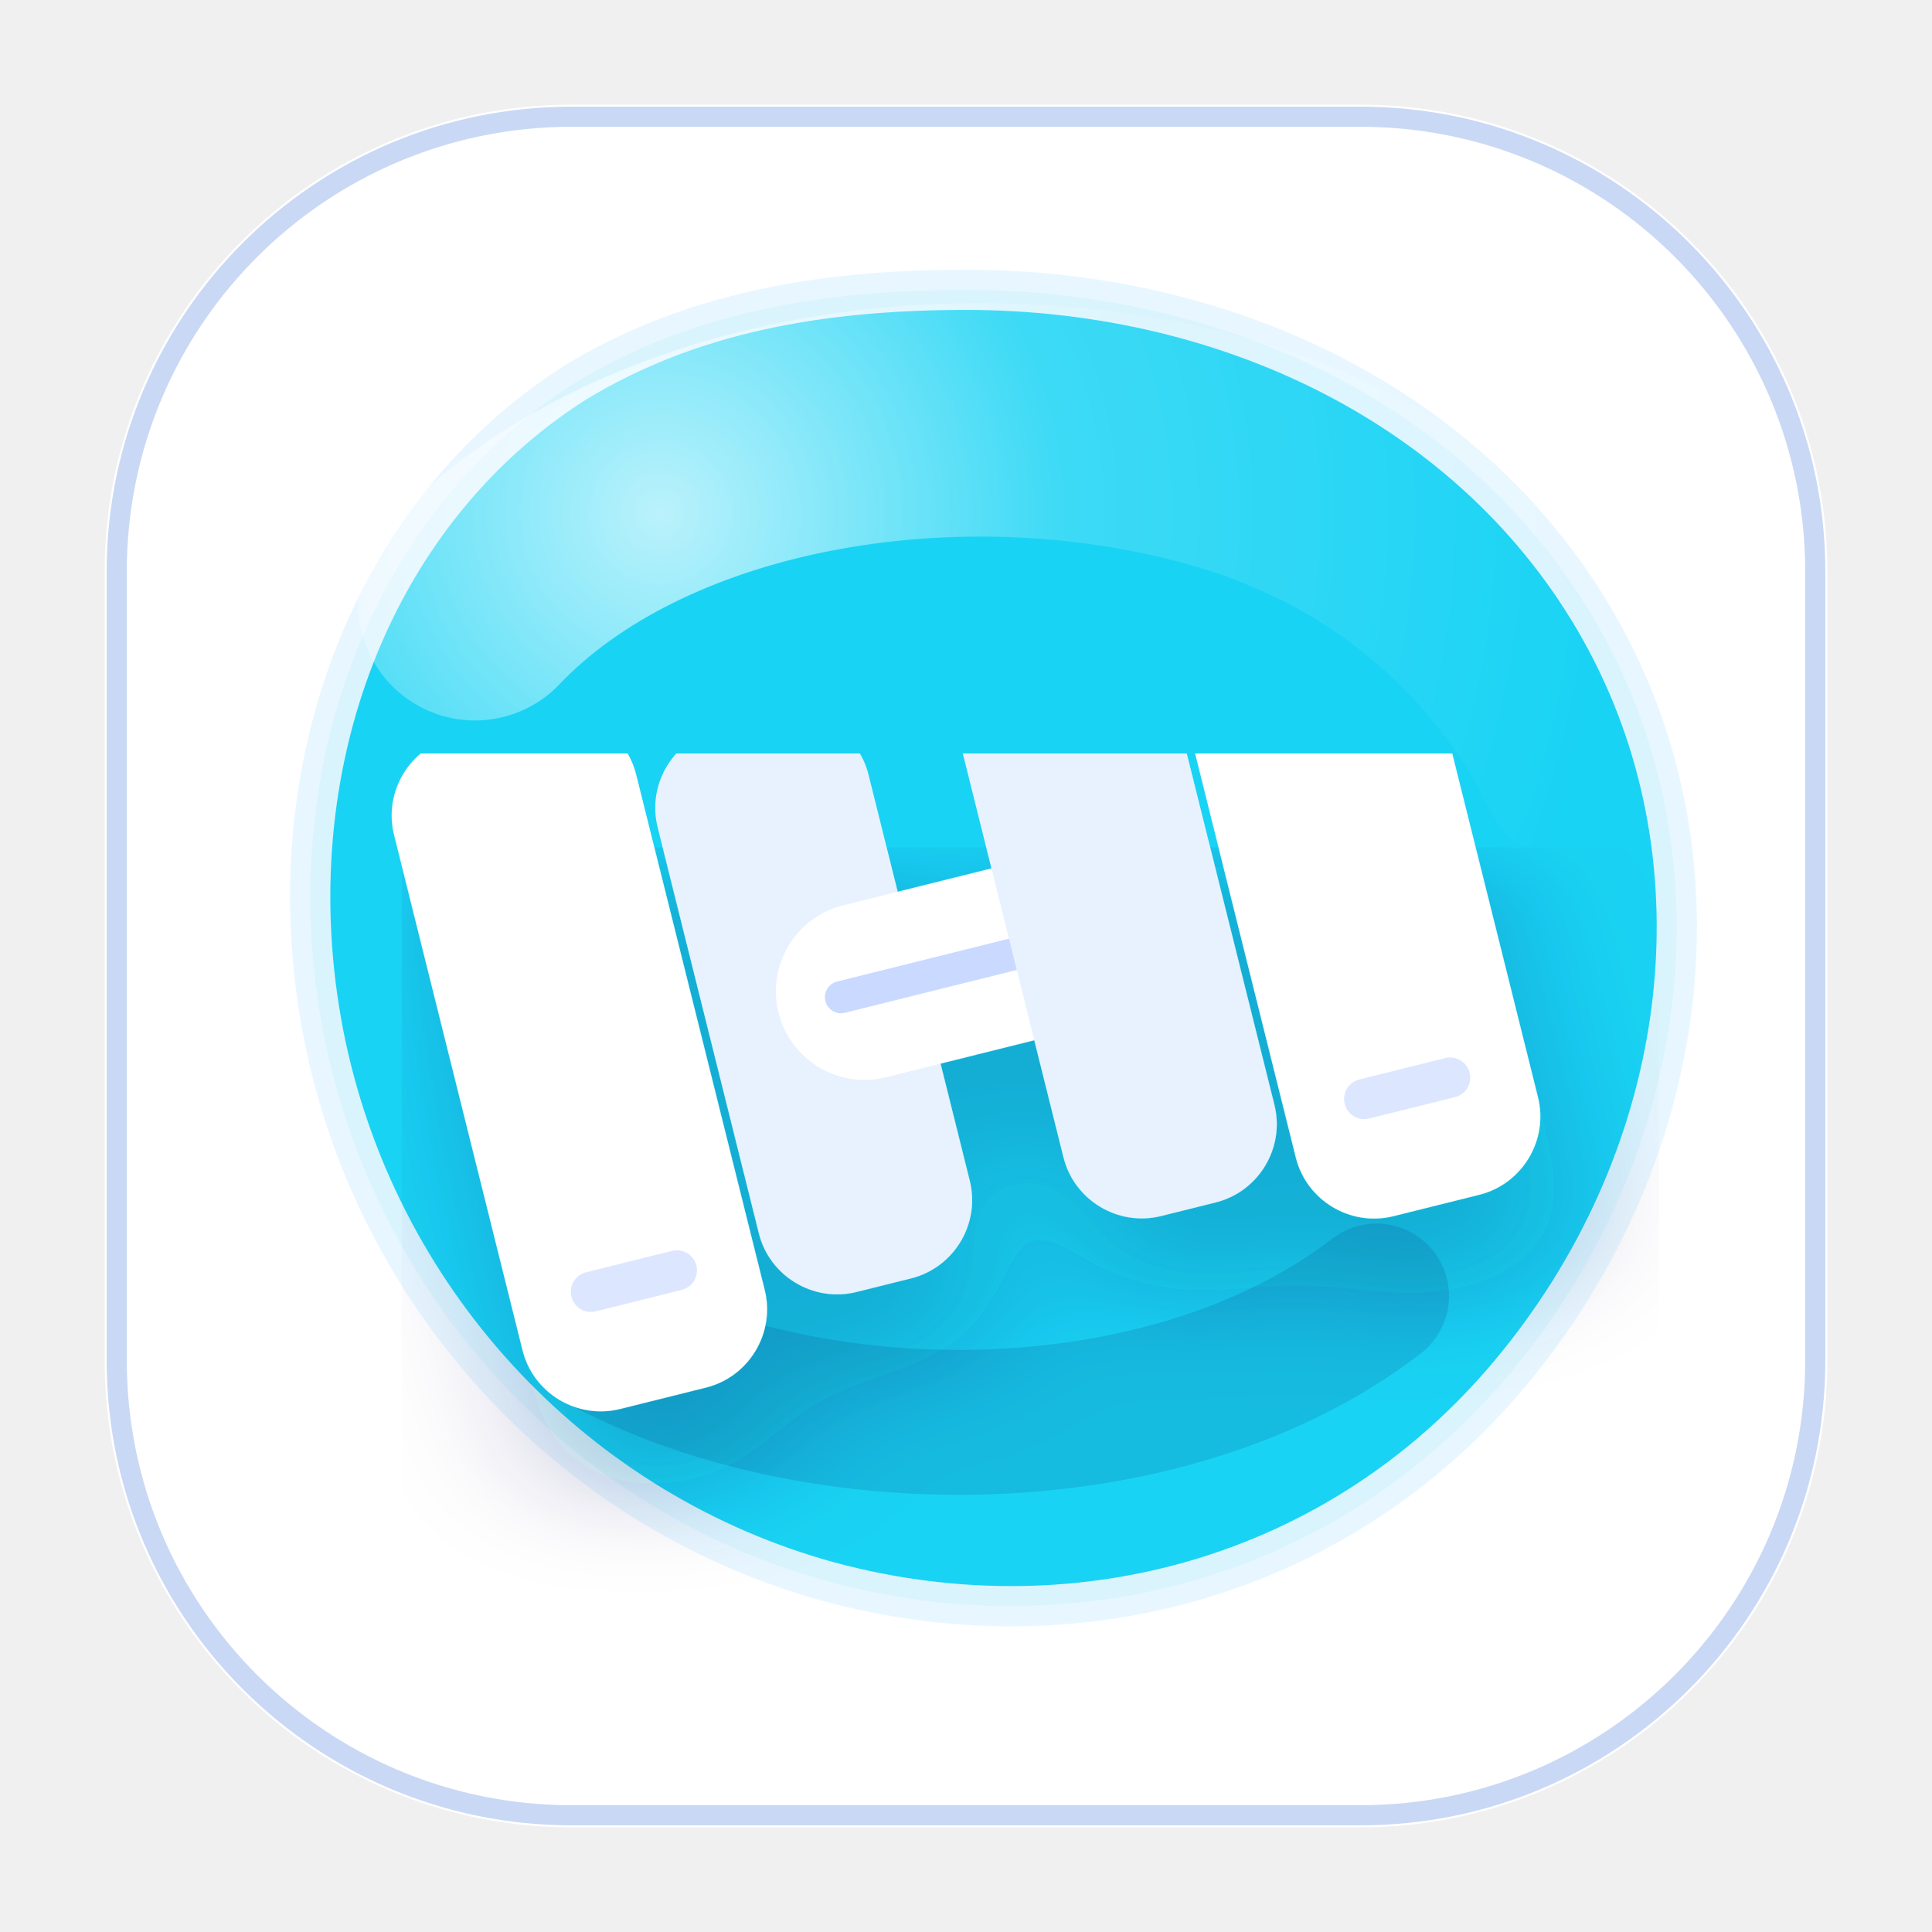
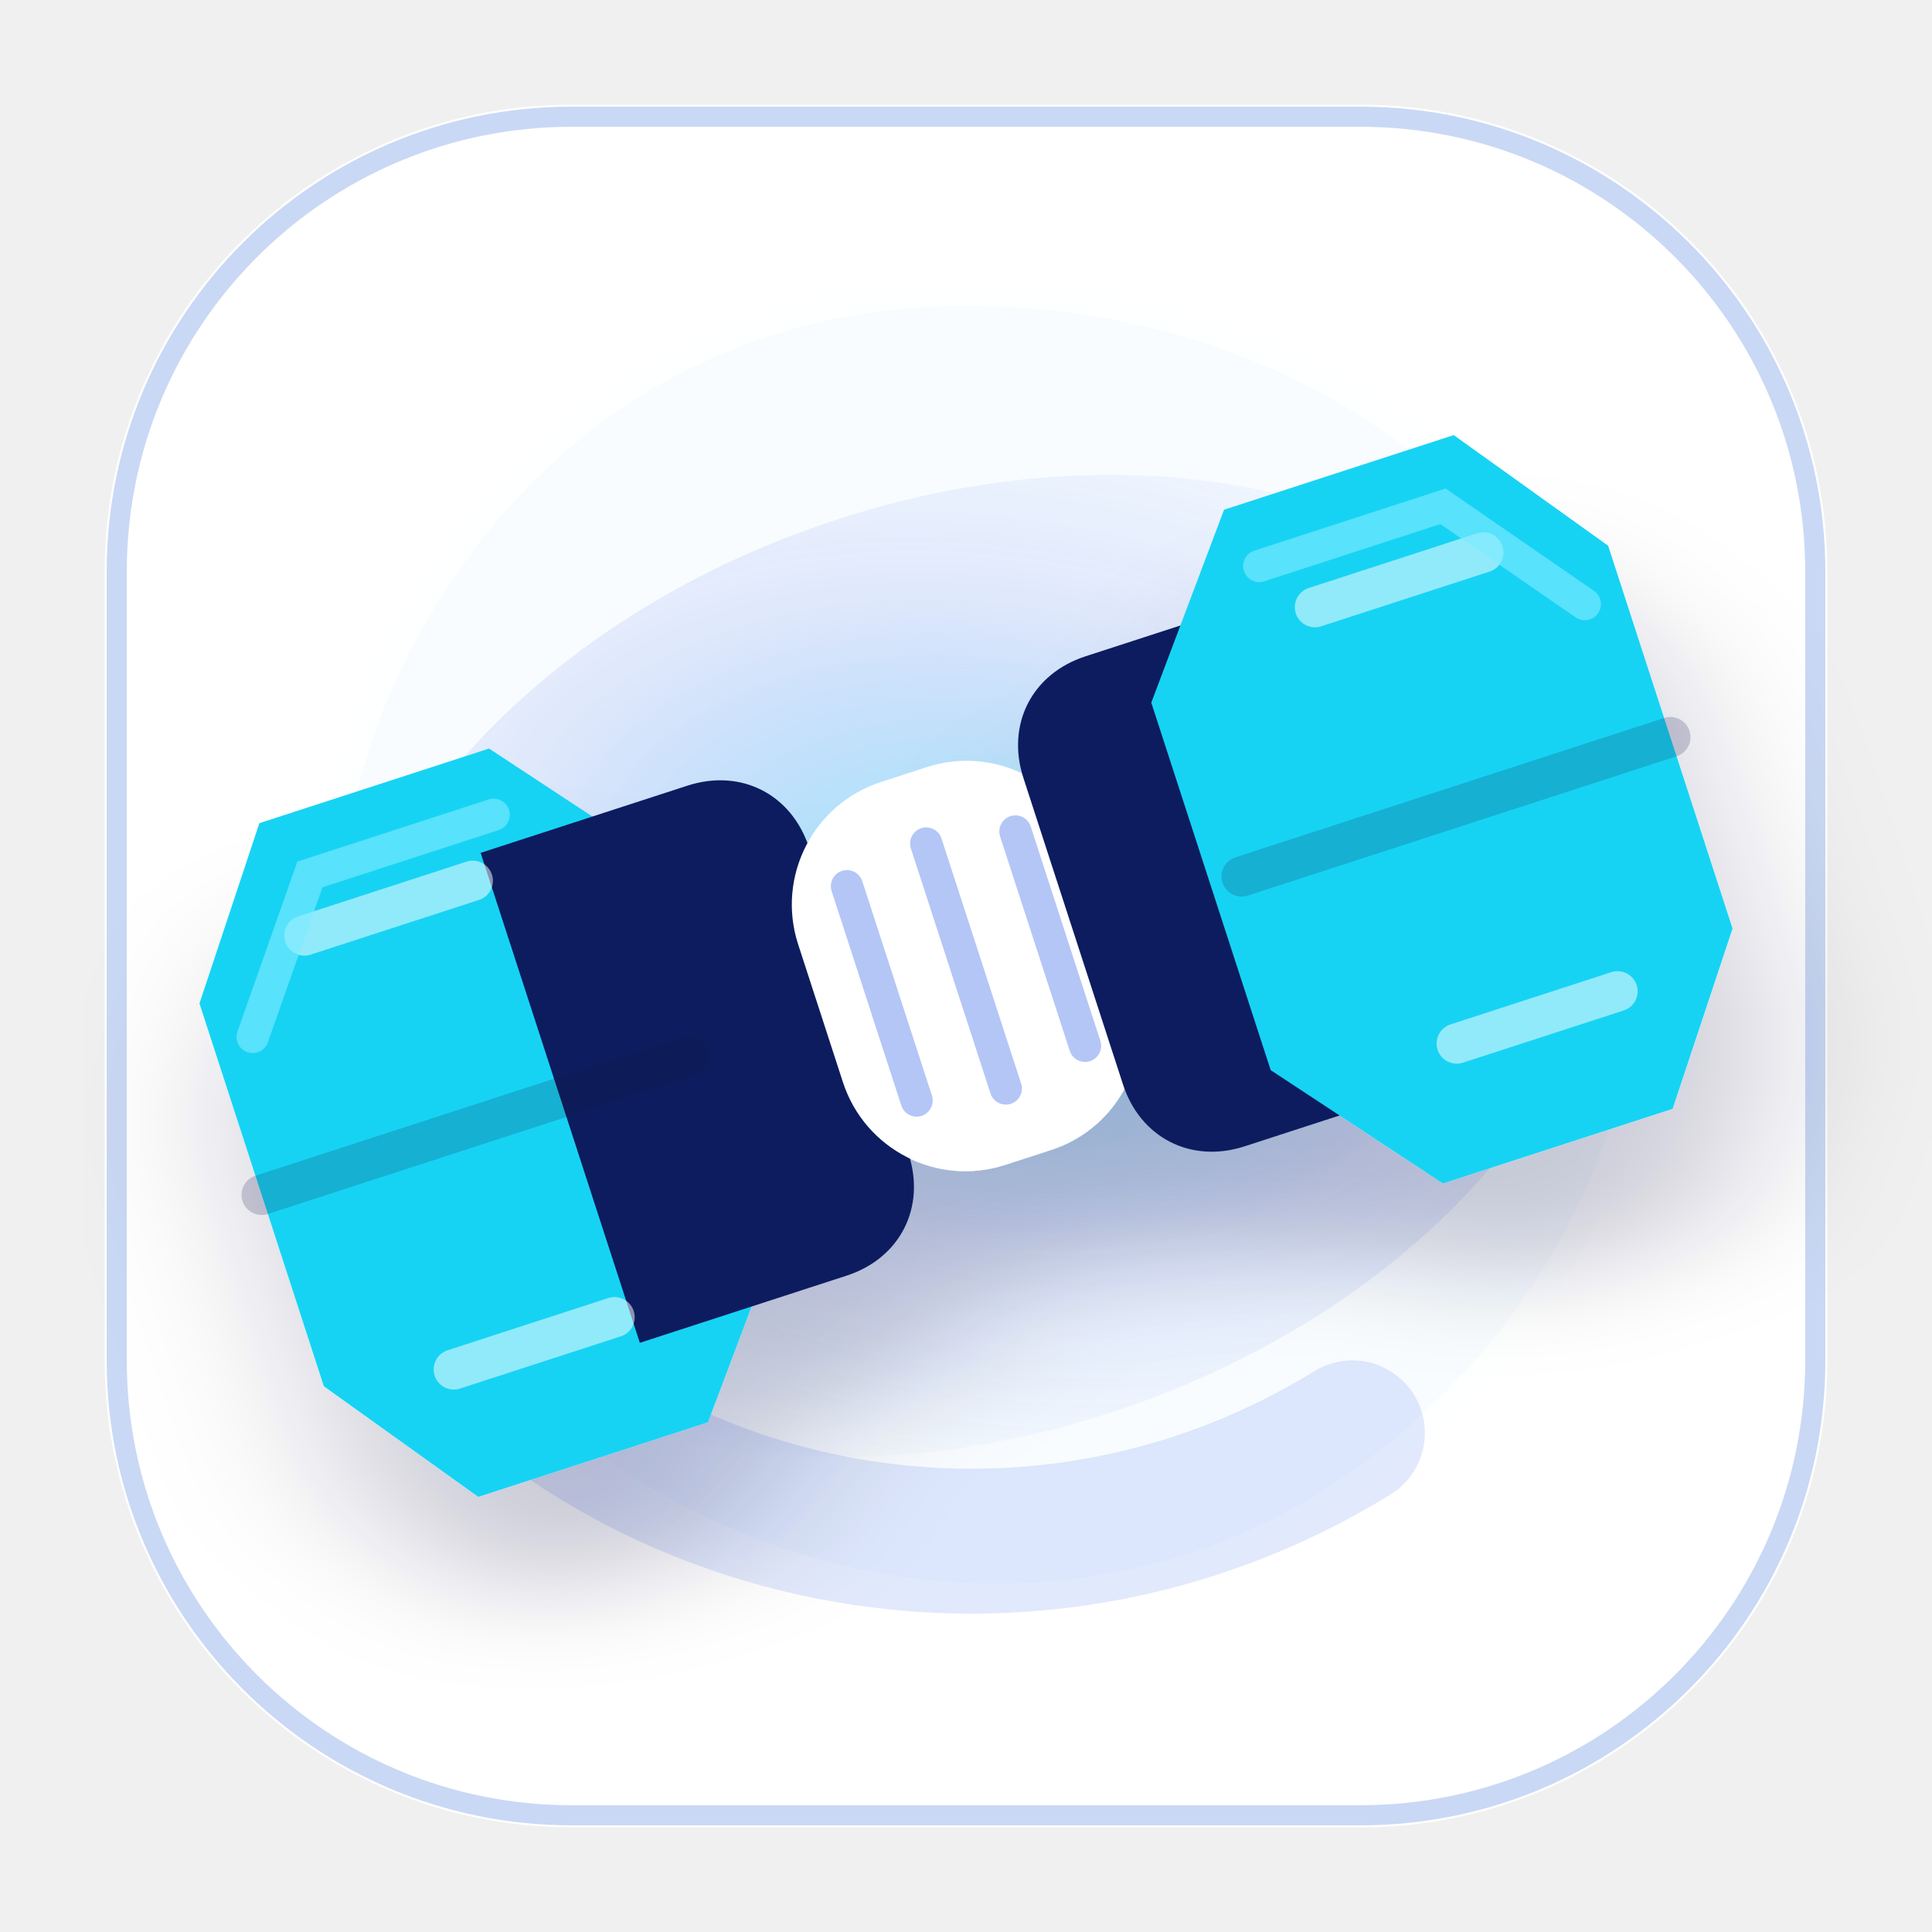
<svg xmlns="http://www.w3.org/2000/svg" fill="none" viewBox="0 0 240 240">
  <defs>
    <linearGradient id="fitmate-icon-shell" x1="48" x2="192" y1="18" y2="224">
      <stop stop-color="#FFFFFF" />
      <stop offset="1" stop-color="#F2F6FF" />
    </linearGradient>
-     <linearGradient id="fitmate-icon-badge" x1="66" x2="178" y1="48" y2="194">
+     <linearGradient id="fitmate-icon-field" x1="54" x2="189" y1="43" y2="195">
+       <stop stop-color="#F8FCFF" />
+       <stop offset="0.44" stop-color="#E6F3FF" />
+       <stop offset="1" stop-color="#DCE8FF" />
+     </linearGradient>
+     <linearGradient id="fitmate-icon-plate" x1="34" x2="198" y1="76" y2="161">
      <stop stop-color="#19D3F4" />
-       <stop offset="0.48" stop-color="#2459E6" />
-       <stop offset="1" stop-color="#102A83" />
+       <stop offset="0.34" stop-color="#2459E6" />
+       <stop offset="1" stop-color="#081C5C" />
    </linearGradient>
-     <linearGradient id="fitmate-icon-rim" x1="48" x2="196" y1="55" y2="185">
-       <stop stop-color="#E7F7FF" stop-opacity="0.94" />
-       <stop offset="0.5" stop-color="#9DBAFF" stop-opacity="0.44" />
-       <stop offset="1" stop-color="#0C2B87" stop-opacity="0.58" />
+     <linearGradient id="fitmate-icon-dumbbell" x1="69" x2="171" y1="94" y2="146">
+       <stop stop-color="#0B1F5F" />
+       <stop offset="0.52" stop-color="#123CBA" />
+       <stop offset="1" stop-color="#06143F" />
    </linearGradient>
-     <linearGradient id="fitmate-icon-dumbbell" x1="66" x2="176" y1="80" y2="152">
+     <linearGradient id="fitmate-icon-grip" x1="103" x2="139" y1="98" y2="143">
      <stop stop-color="#FFFFFF" />
-       <stop offset="0.58" stop-color="#F3F8FF" />
-       <stop offset="1" stop-color="#D7E7FF" />
+       <stop offset="0.42" stop-color="#E9F3FF" />
+       <stop offset="1" stop-color="#B8D0FF" />
    </linearGradient>
-     <radialGradient cx="0" cy="0" gradientTransform="translate(82 64) rotate(50) scale(118)" gradientUnits="userSpaceOnUse" id="fitmate-icon-shine" r="1">
-       <stop stop-color="#FFFFFF" stop-opacity="0.7" />
-       <stop offset="0.42" stop-color="#FFFFFF" stop-opacity="0.16" />
-       <stop offset="1" stop-color="#FFFFFF" stop-opacity="0" />
+     <radialGradient cx="0" cy="0" gradientTransform="translate(125 116) rotate(28) scale(110 72)" gradientUnits="userSpaceOnUse" id="fitmate-icon-glow" r="1">
+       <stop stop-color="#2EE8FF" stop-opacity="0.48" />
+       <stop offset="0.55" stop-color="#2459E6" stop-opacity="0.12" />
+       <stop offset="1" stop-color="#2459E6" stop-opacity="0" />
    </radialGradient>
-     <filter color-interpolation-filters="sRGB" filterUnits="userSpaceOnUse" height="72" id="fitmate-icon-soft-shadow" width="146" x="47" y="111">
-       <feDropShadow dx="0" dy="12" flood-color="#071C63" flood-opacity="0.22" stdDeviation="8" />
+     <filter color-interpolation-filters="sRGB" filterUnits="userSpaceOnUse" height="122" id="fitmate-icon-soft-shadow" width="210" x="15" y="73">
+       <feDropShadow dx="0" dy="15" flood-color="#06143F" flood-opacity="0.2" stdDeviation="9" />
    </filter>
  </defs>
  <rect fill="url(#fitmate-icon-shell)" height="214" rx="58" width="214" x="13" y="13" />
  <rect height="211" rx="56.5" stroke="#C9D8F4" stroke-width="2.5" width="211" x="14.5" y="14.5" />
-   <path d="M120 36C153.5 36 184.5 51.5 199.5 79.5C214.5 107.5 210 143 188.5 169.5C167.5 195.5 134.5 205 103 196.5C72 188 47.5 162.5 40.5 130C33.5 97 45.5 64 71.5 47.5C85.5 39 101.5 36 120 36Z" fill="url(#fitmate-icon-badge)" />
-   <path d="M120 36C153.5 36 184.5 51.5 199.5 79.5C214.5 107.5 210 143 188.5 169.5C167.5 195.5 134.5 205 103 196.5C72 188 47.5 162.5 40.5 130C33.5 97 45.5 64 71.5 47.5C85.5 39 101.5 36 120 36Z" stroke="url(#fitmate-icon-rim)" stroke-width="5" />
-   <path d="M59 75C79 54 118 47 151 56C173 62 189 76 198 94" stroke="url(#fitmate-icon-shine)" stroke-linecap="round" stroke-width="29" />
-   <path d="M74 166C101 181 145 181 171 161" stroke="#061C62" stroke-linecap="round" stroke-opacity="0.13" stroke-width="18" />
-   <g filter="url(#fitmate-icon-soft-shadow)" transform="rotate(-14 120 120)">
-     <path d="M55 87C55 81.5 59.5 77 65 77H76C81.5 77 86 81.5 86 87V153C86 158.5 81.5 163 76 163H65C59.5 163 55 158.5 55 153V87Z" fill="url(#fitmate-icon-dumbbell)" />
-     <path d="M87 94C87 88.5 91.5 84 97 84H104C109.5 84 114 88.5 114 94V146C114 151.5 109.5 156 104 156H97C91.5 156 87 151.5 87 146V94Z" fill="#E8F2FF" />
-     <rect fill="url(#fitmate-icon-dumbbell)" height="22" rx="11" width="48" x="96" y="109" />
-     <path d="M104 120H136" stroke="#7EA4FF" stroke-linecap="round" stroke-opacity="0.42" stroke-width="4" />
-     <path d="M126 94C126 88.5 130.5 84 136 84H143C148.5 84 153 88.5 153 94V146C153 151.5 148.5 156 143 156H136C130.5 156 126 151.5 126 146V94Z" fill="#E8F2FF" />
-     <path d="M154 87C154 81.5 158.5 77 164 77H175C180.5 77 185 81.5 185 87V153C185 158.5 180.5 163 175 163H164C158.5 163 154 158.5 154 153V87Z" fill="url(#fitmate-icon-dumbbell)" />
-     <path d="M65 92H76M164 92H175" stroke="#FFFFFF" stroke-linecap="round" stroke-opacity="0.82" stroke-width="5" />
-     <path d="M65 148H76M164 148H175" stroke="#AFC8FF" stroke-linecap="round" stroke-opacity="0.44" stroke-width="5" />
+   <path d="M120 35C160 35 194 58 204 93C214 128 199 166 167 187C135 208 92 202 64 176C36 149 31 106 52 73C67 49 91 35 120 35Z" fill="url(#fitmate-icon-field)" />
+   <path d="M120 35C160 35 194 58 204 93C214 128 199 166 167 187C135 208 92 202 64 176C36 149 31 106 52 73C67 49 91 35 120 35Z" stroke="#FFFFFF" stroke-opacity="0.88" stroke-width="6" />
+   <path d="M47 151C69 189 124 205 168 178" stroke="#2459E6" stroke-linecap="round" stroke-opacity="0.13" stroke-width="18" />
+   <ellipse cx="121" cy="120" fill="url(#fitmate-icon-glow)" rx="82" ry="58" transform="rotate(-19 121 120)" />
+   <g filter="url(#fitmate-icon-soft-shadow)" transform="rotate(-18 120 120)">
+     <path d="M69 102H171V138H69Z" fill="url(#fitmate-icon-dumbbell)" />
+     <path d="M28 95L42 76H72L88 96V144L72 164H42L28 145Z" fill="url(#fitmate-icon-plate)" />
+     <path d="M67 88H94C101 88 106 93 106 100V140C106 147 101 152 94 152H67Z" fill="url(#fitmate-icon-dumbbell)" />
+     <rect fill="url(#fitmate-icon-grip)" height="50" rx="16" width="38" x="101" y="95" />
+     <path d="M109 106V134M120 104V136M131 106V134" stroke="#2459E6" stroke-linecap="round" stroke-opacity="0.34" stroke-width="4" />
+     <path d="M146 88H173V152H146C139 152 134 147 134 140V100C134 93 139 88 146 88Z" fill="url(#fitmate-icon-dumbbell)" />
+     <path d="M152 96L168 76H198L212 95V145L198 164H168L152 144Z" fill="url(#fitmate-icon-plate)" />
+     <path d="M43 91H65M44 148H65M175 91H197M175 148H196" stroke="#FFFFFF" stroke-linecap="round" stroke-opacity="0.52" stroke-width="5" />
+     <path d="M28 120H84M156 120H212" stroke="#06143F" stroke-linecap="round" stroke-opacity="0.18" stroke-width="5" />
+     <path d="M33 101L46 84H70M170 84H194L207 101" stroke="#7DEBFF" stroke-linecap="round" stroke-opacity="0.64" stroke-width="4" />
  </g>
</svg>
